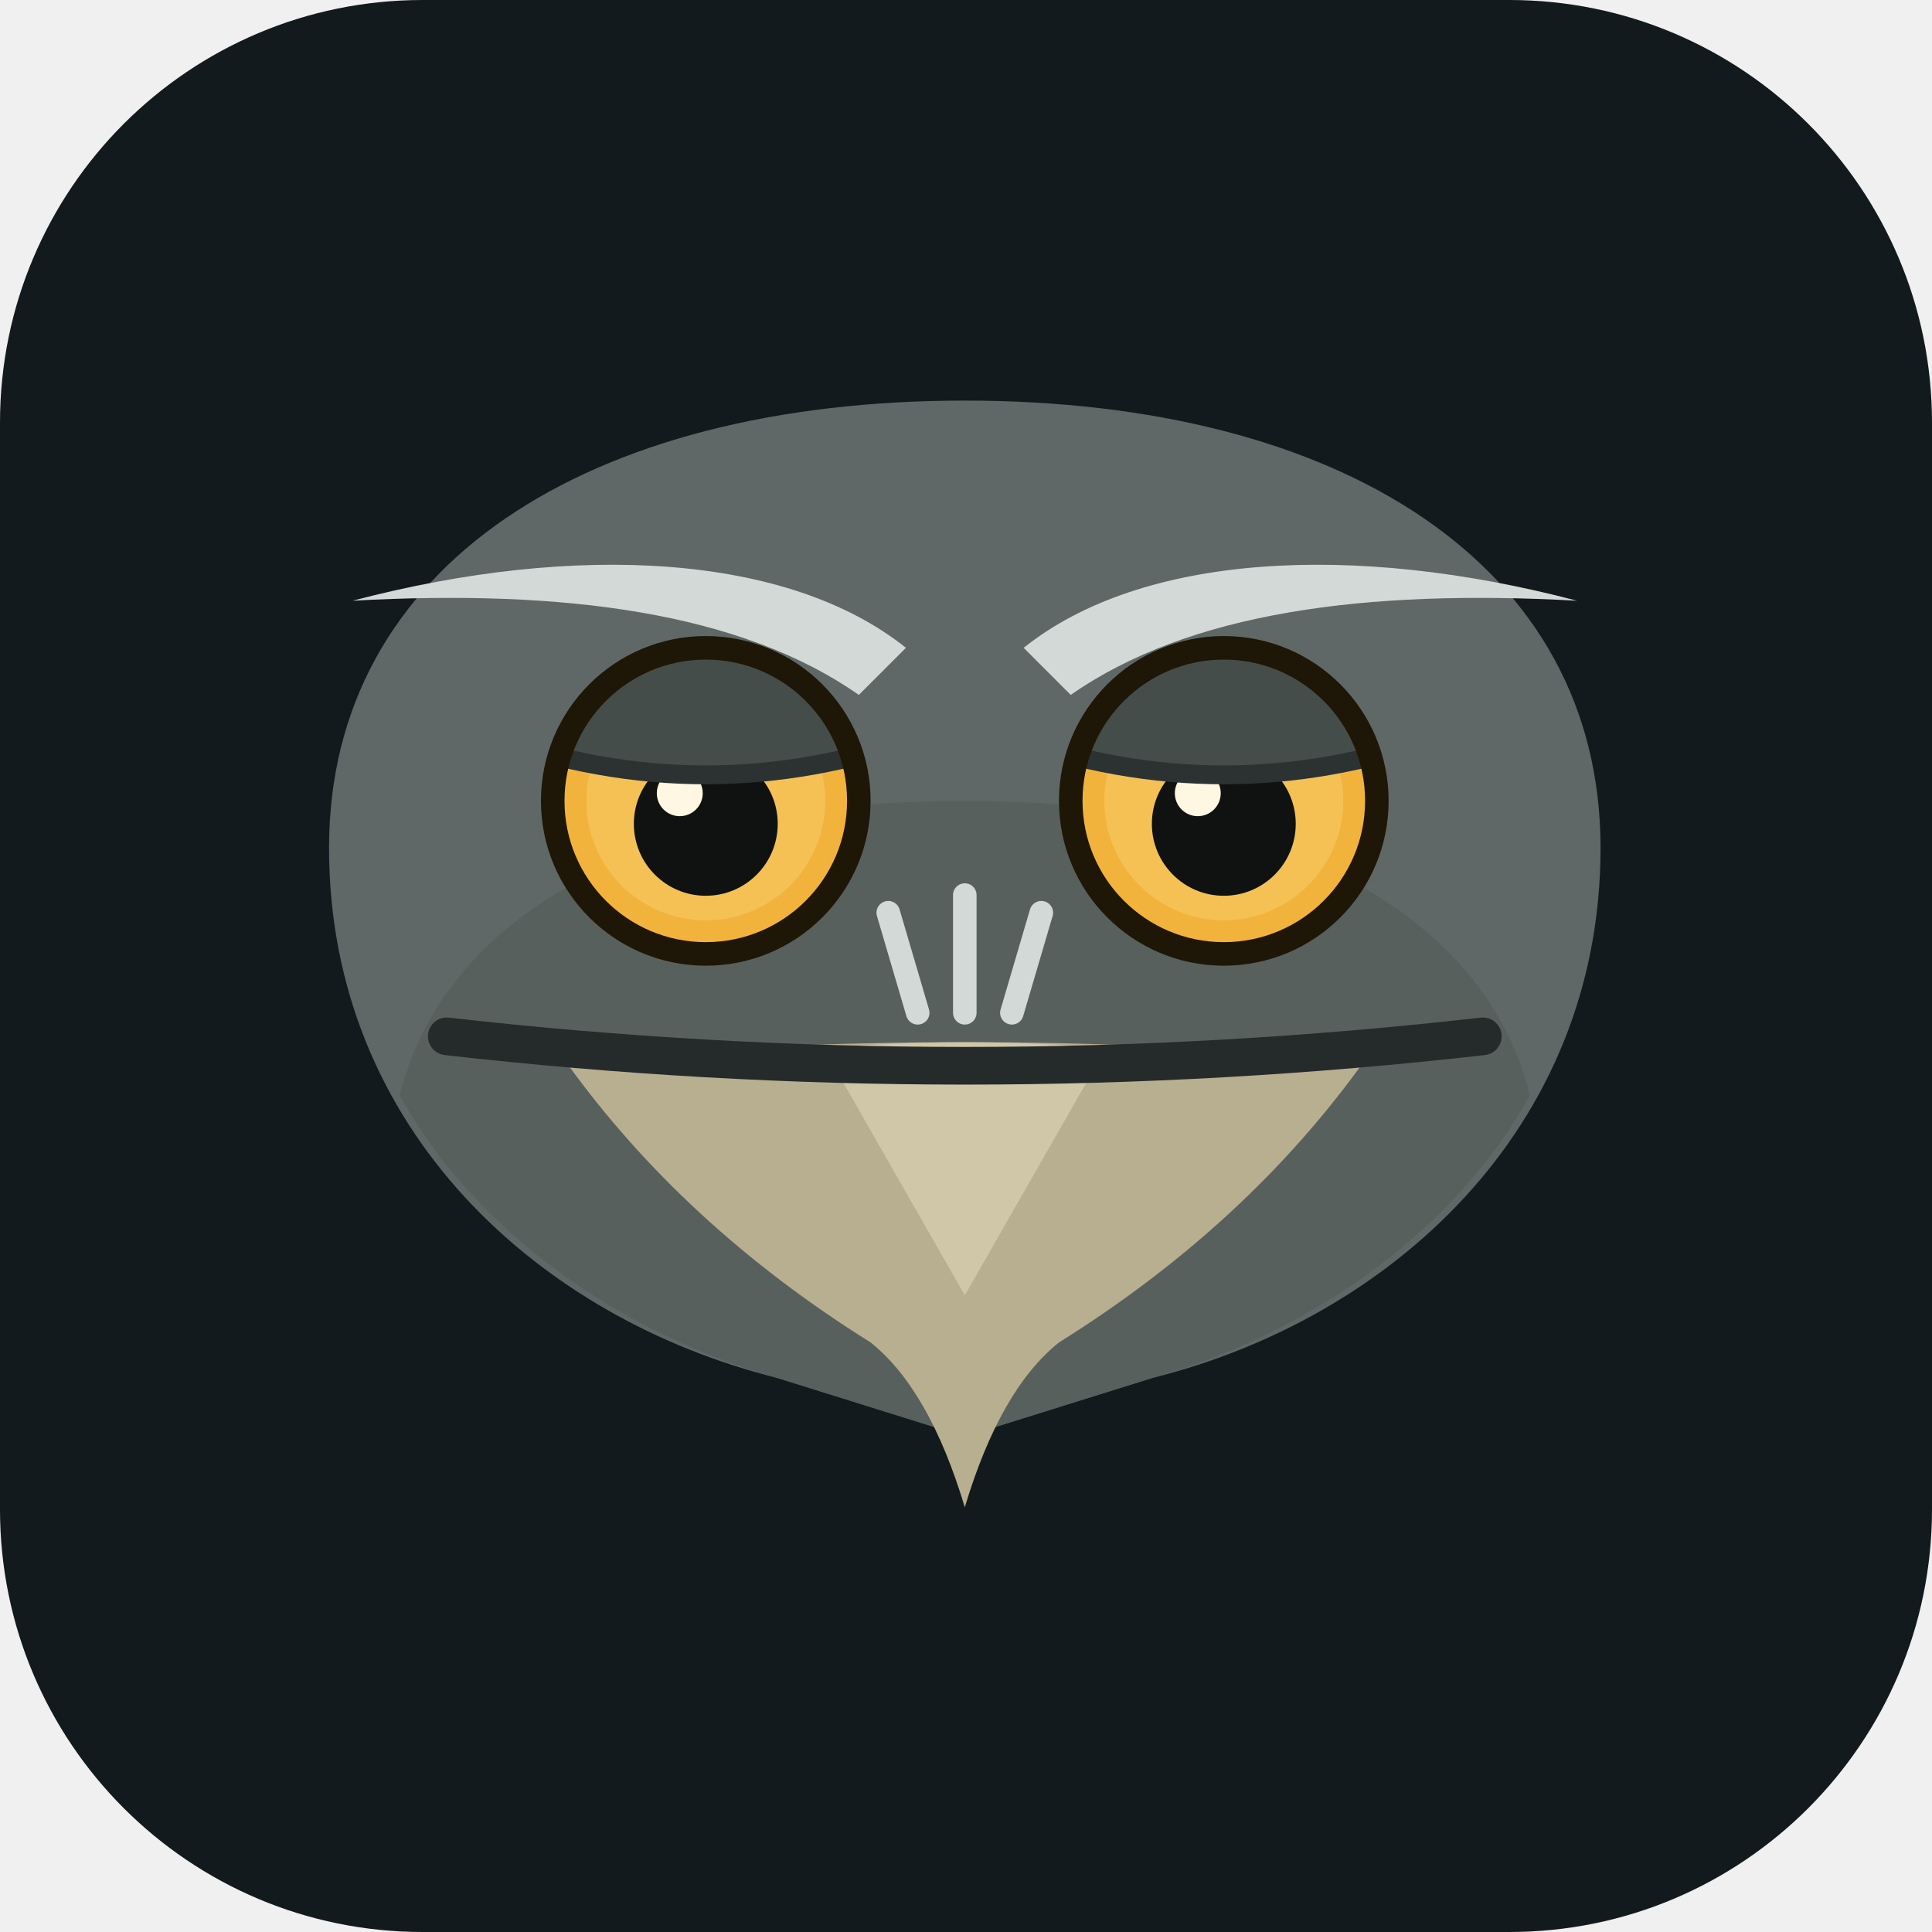
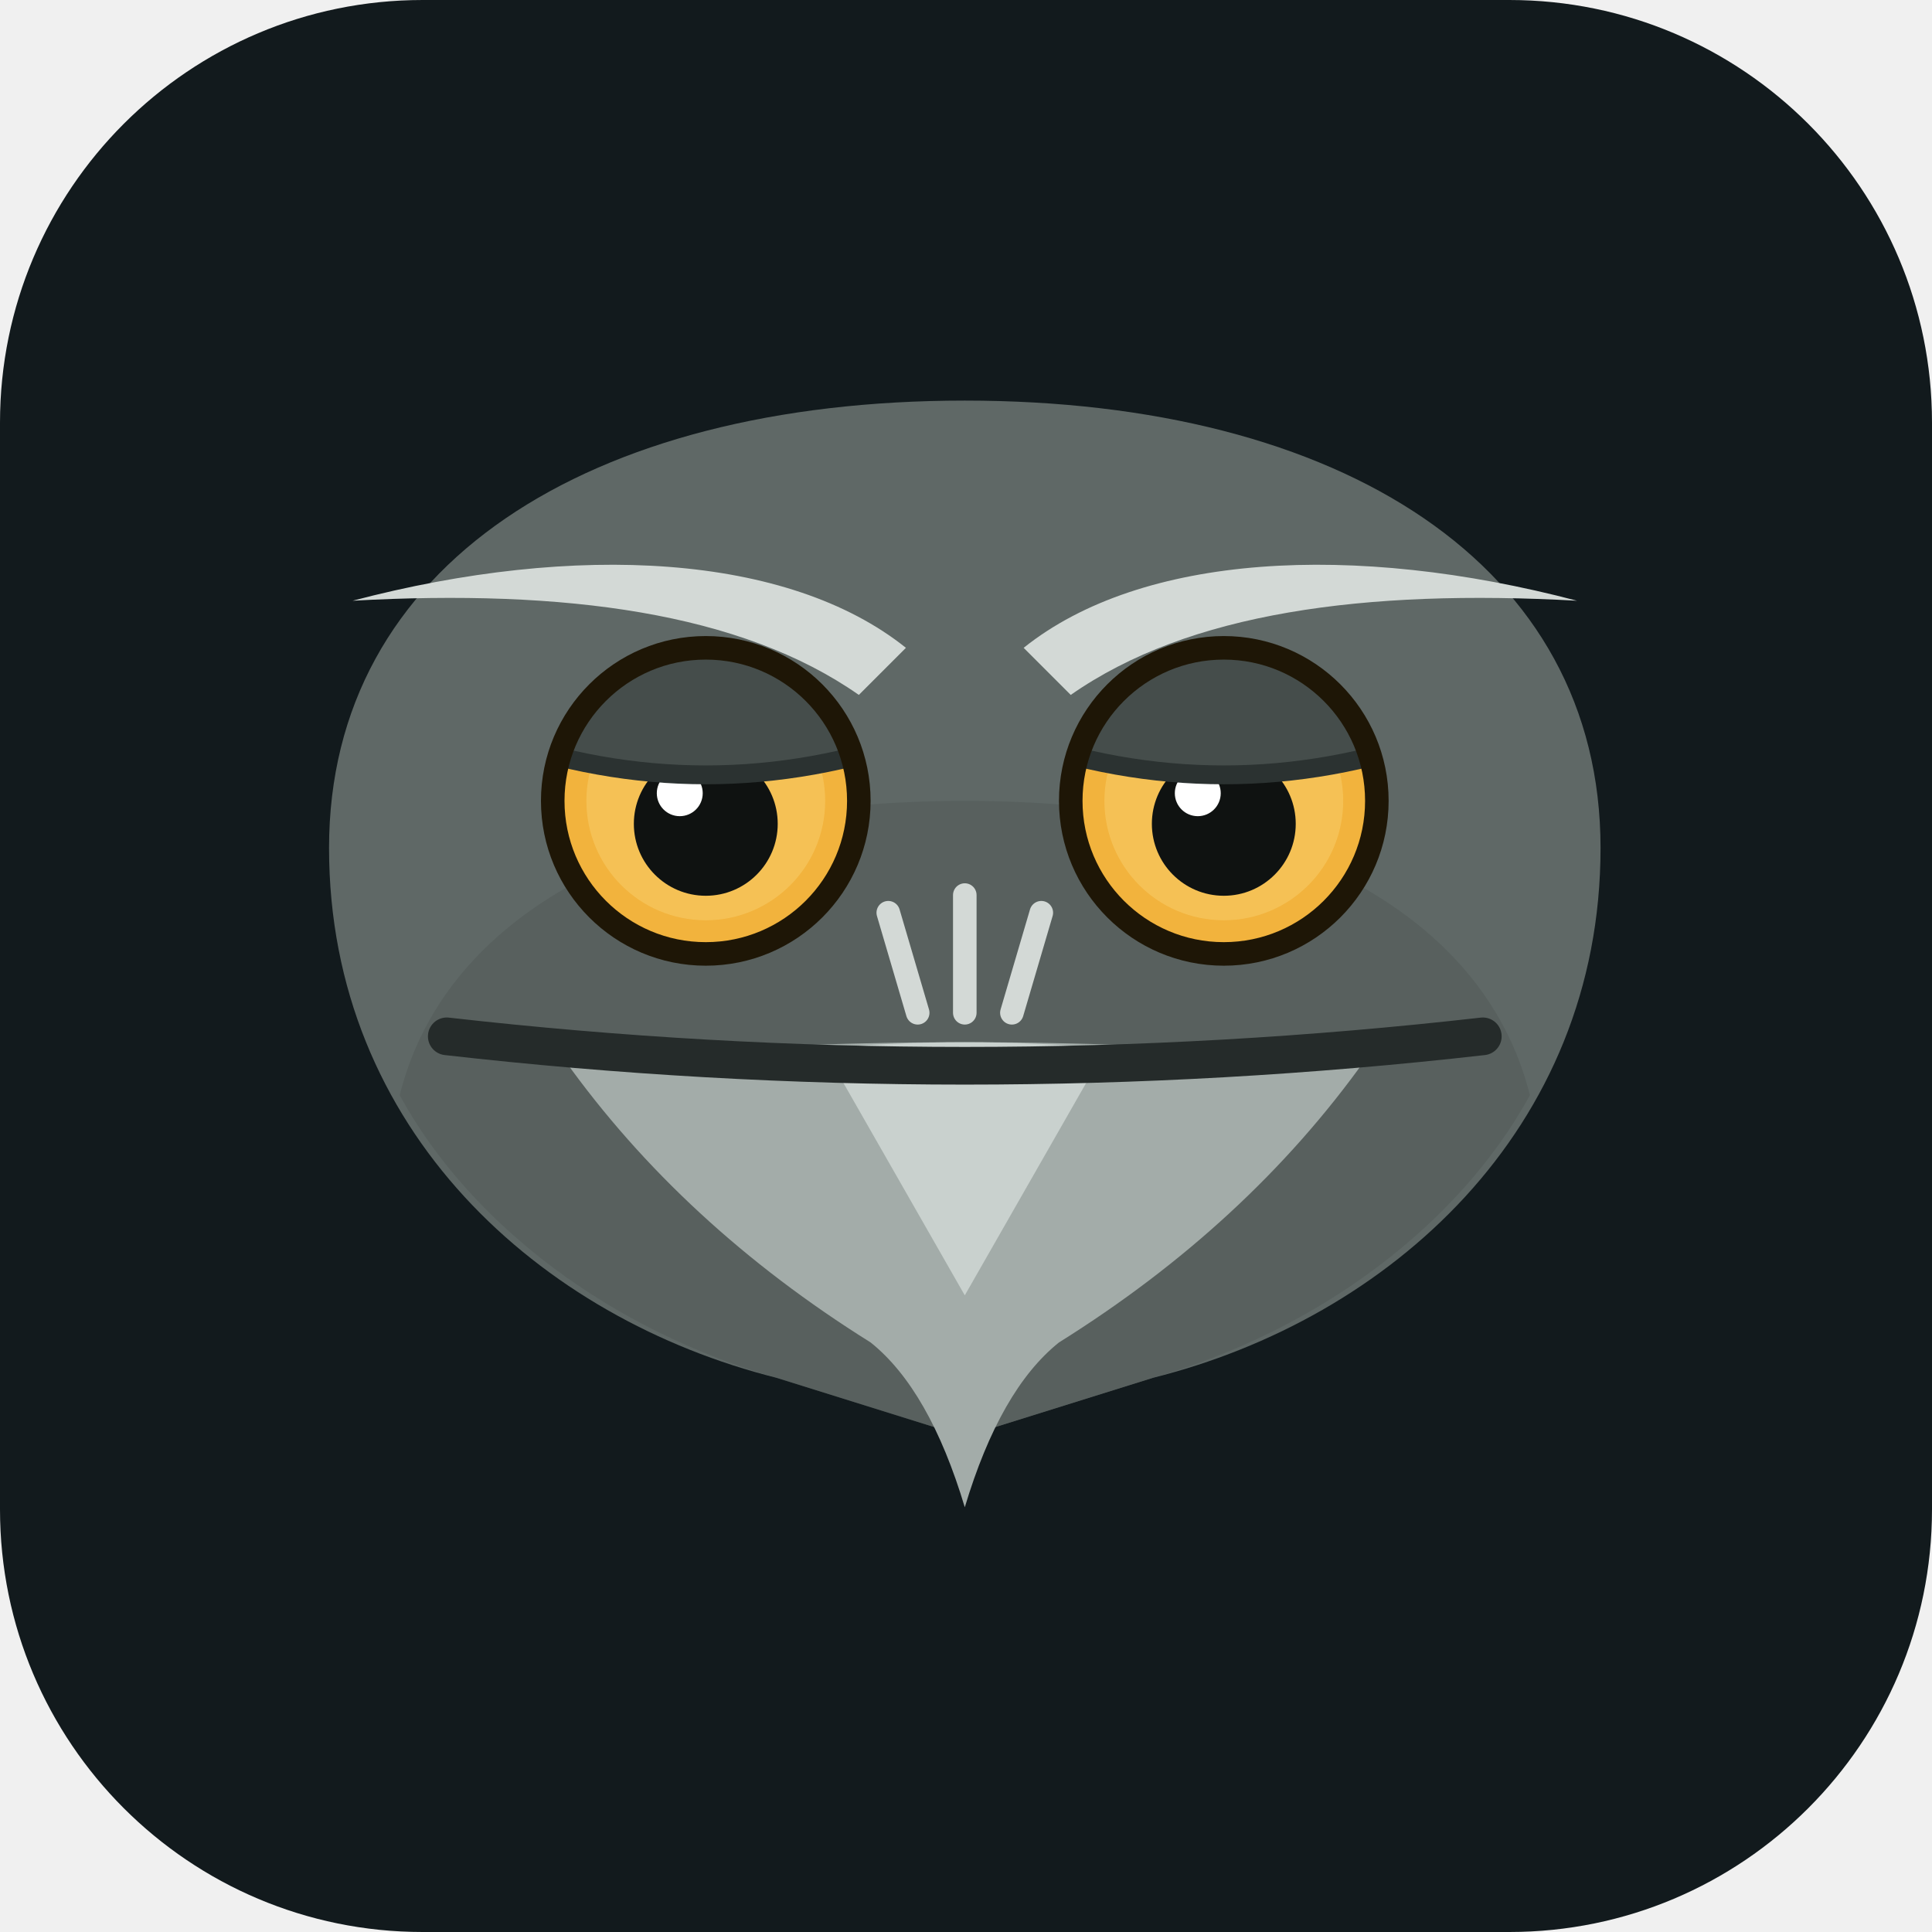
<svg xmlns="http://www.w3.org/2000/svg" viewBox="0 0 512 512" width="512" height="512" role="img" aria-label="frogmouth">
  <rect width="512" height="512" rx="112" fill="#121A1D" />
  <g transform="translate(56 50) scale(3.12)">
    <path fill="#5F6866" d="M10 56C10 32 32 18 64 18C96 18 118 32 118 56C118 80 100 96 80 101L64 106L48 101C28 96 10 80 10 56Z" />
    <path fill="#4F5755" opacity="0.45" d="M16 77C20 61 38 52 64 52C90 52 108 61 112 77C106 88 94 97 80 101L64 106L48 101C34 97 22 88 16 77Z" />
    <path fill="#D3D9D6" d="M59 39C49 31 31 30 12 35C30 34 45 36 55 43Z" />
    <path fill="#D3D9D6" d="M69 39C79 31 97 30 116 35C98 34 83 36 73 43Z" />
    <g transform="translate(42 52)">
      <clipPath id="e11">
        <circle r="12.5" />
      </clipPath>
      <circle r="13" fill="#F2B33D" />
      <circle r="10.14" fill="#F7C860" opacity=".7" />
      <g clip-path="url(#e11)">
        <circle cy="1.95" r="6.11" fill="#0F1211" />
-         <circle cx="-2.21" cy="-0.65" r="1.95" fill="#FFF7E2" />
+         <circle cx="-2.21" cy="-0.65" r="1.95" fill="#FFFFFF" />
        <g class="lid">
          <path fill="#454D4B" d="M-18.2 -39H18.2V-5.46Q0 1.04 -18.2 -5.46Z" />
          <path fill="none" stroke="#2B3231" stroke-width="1.6" stroke-linecap="round" d="M-18.2 -5.46Q0 1.04 18.2 -5.46" />
        </g>
      </g>
      <circle r="13" fill="none" stroke="#1E1606" stroke-width="2" />
    </g>
    <g transform="translate(86 52)">
      <clipPath id="e12">
        <circle r="12.5" />
      </clipPath>
      <circle r="13" fill="#F2B33D" />
      <circle r="10.14" fill="#F7C860" opacity=".7" />
      <g clip-path="url(#e12)">
        <circle cy="1.95" r="6.11" fill="#0F1211" />
-         <circle cx="-2.21" cy="-0.65" r="1.95" fill="#FFF7E2" />
+         <circle cx="-2.21" cy="-0.65" r="1.95" fill="#FFFFFF" />
        <g class="lid">
          <path fill="#454D4B" d="M-18.2 -39H18.2V-5.46Q0 1.04 -18.2 -5.46Z" />
          <path fill="none" stroke="#2B3231" stroke-width="1.6" stroke-linecap="round" d="M-18.2 -5.46Q0 1.04 18.2 -5.46" />
        </g>
      </g>
      <circle r="13" fill="none" stroke="#1E1606" stroke-width="2" />
    </g>
-     <path fill="#B8AE90" d="M30 74Q64 71 98 74Q88 88 72 98Q67 102 64 112Q61 102 56 98Q40 88 30 74Z" />
-     <path fill="#D0C7A9" d="M52 73Q64 72 76 73L64 94Z" />
+     <path fill="#A3ACA9" d="M30 74Q64 71 98 74Q88 88 72 98Q67 102 64 112Q61 102 56 98Q40 88 30 74Z" />
+     <path fill="#C9D1CE" d="M52 73Q64 72 76 73L64 94Z" />
    <path fill="none" stroke="#252B2A" stroke-width="3.2" stroke-linecap="round" d="M20 72Q42 74.5 64 74.5Q86 74.5 108 72" />
    <path fill="none" stroke="#D3D9D6" stroke-width="2" stroke-linecap="round" d="M64 70V60M60 70L57.5 61.5M68 70L70.5 61.5" />
  </g>
</svg>
